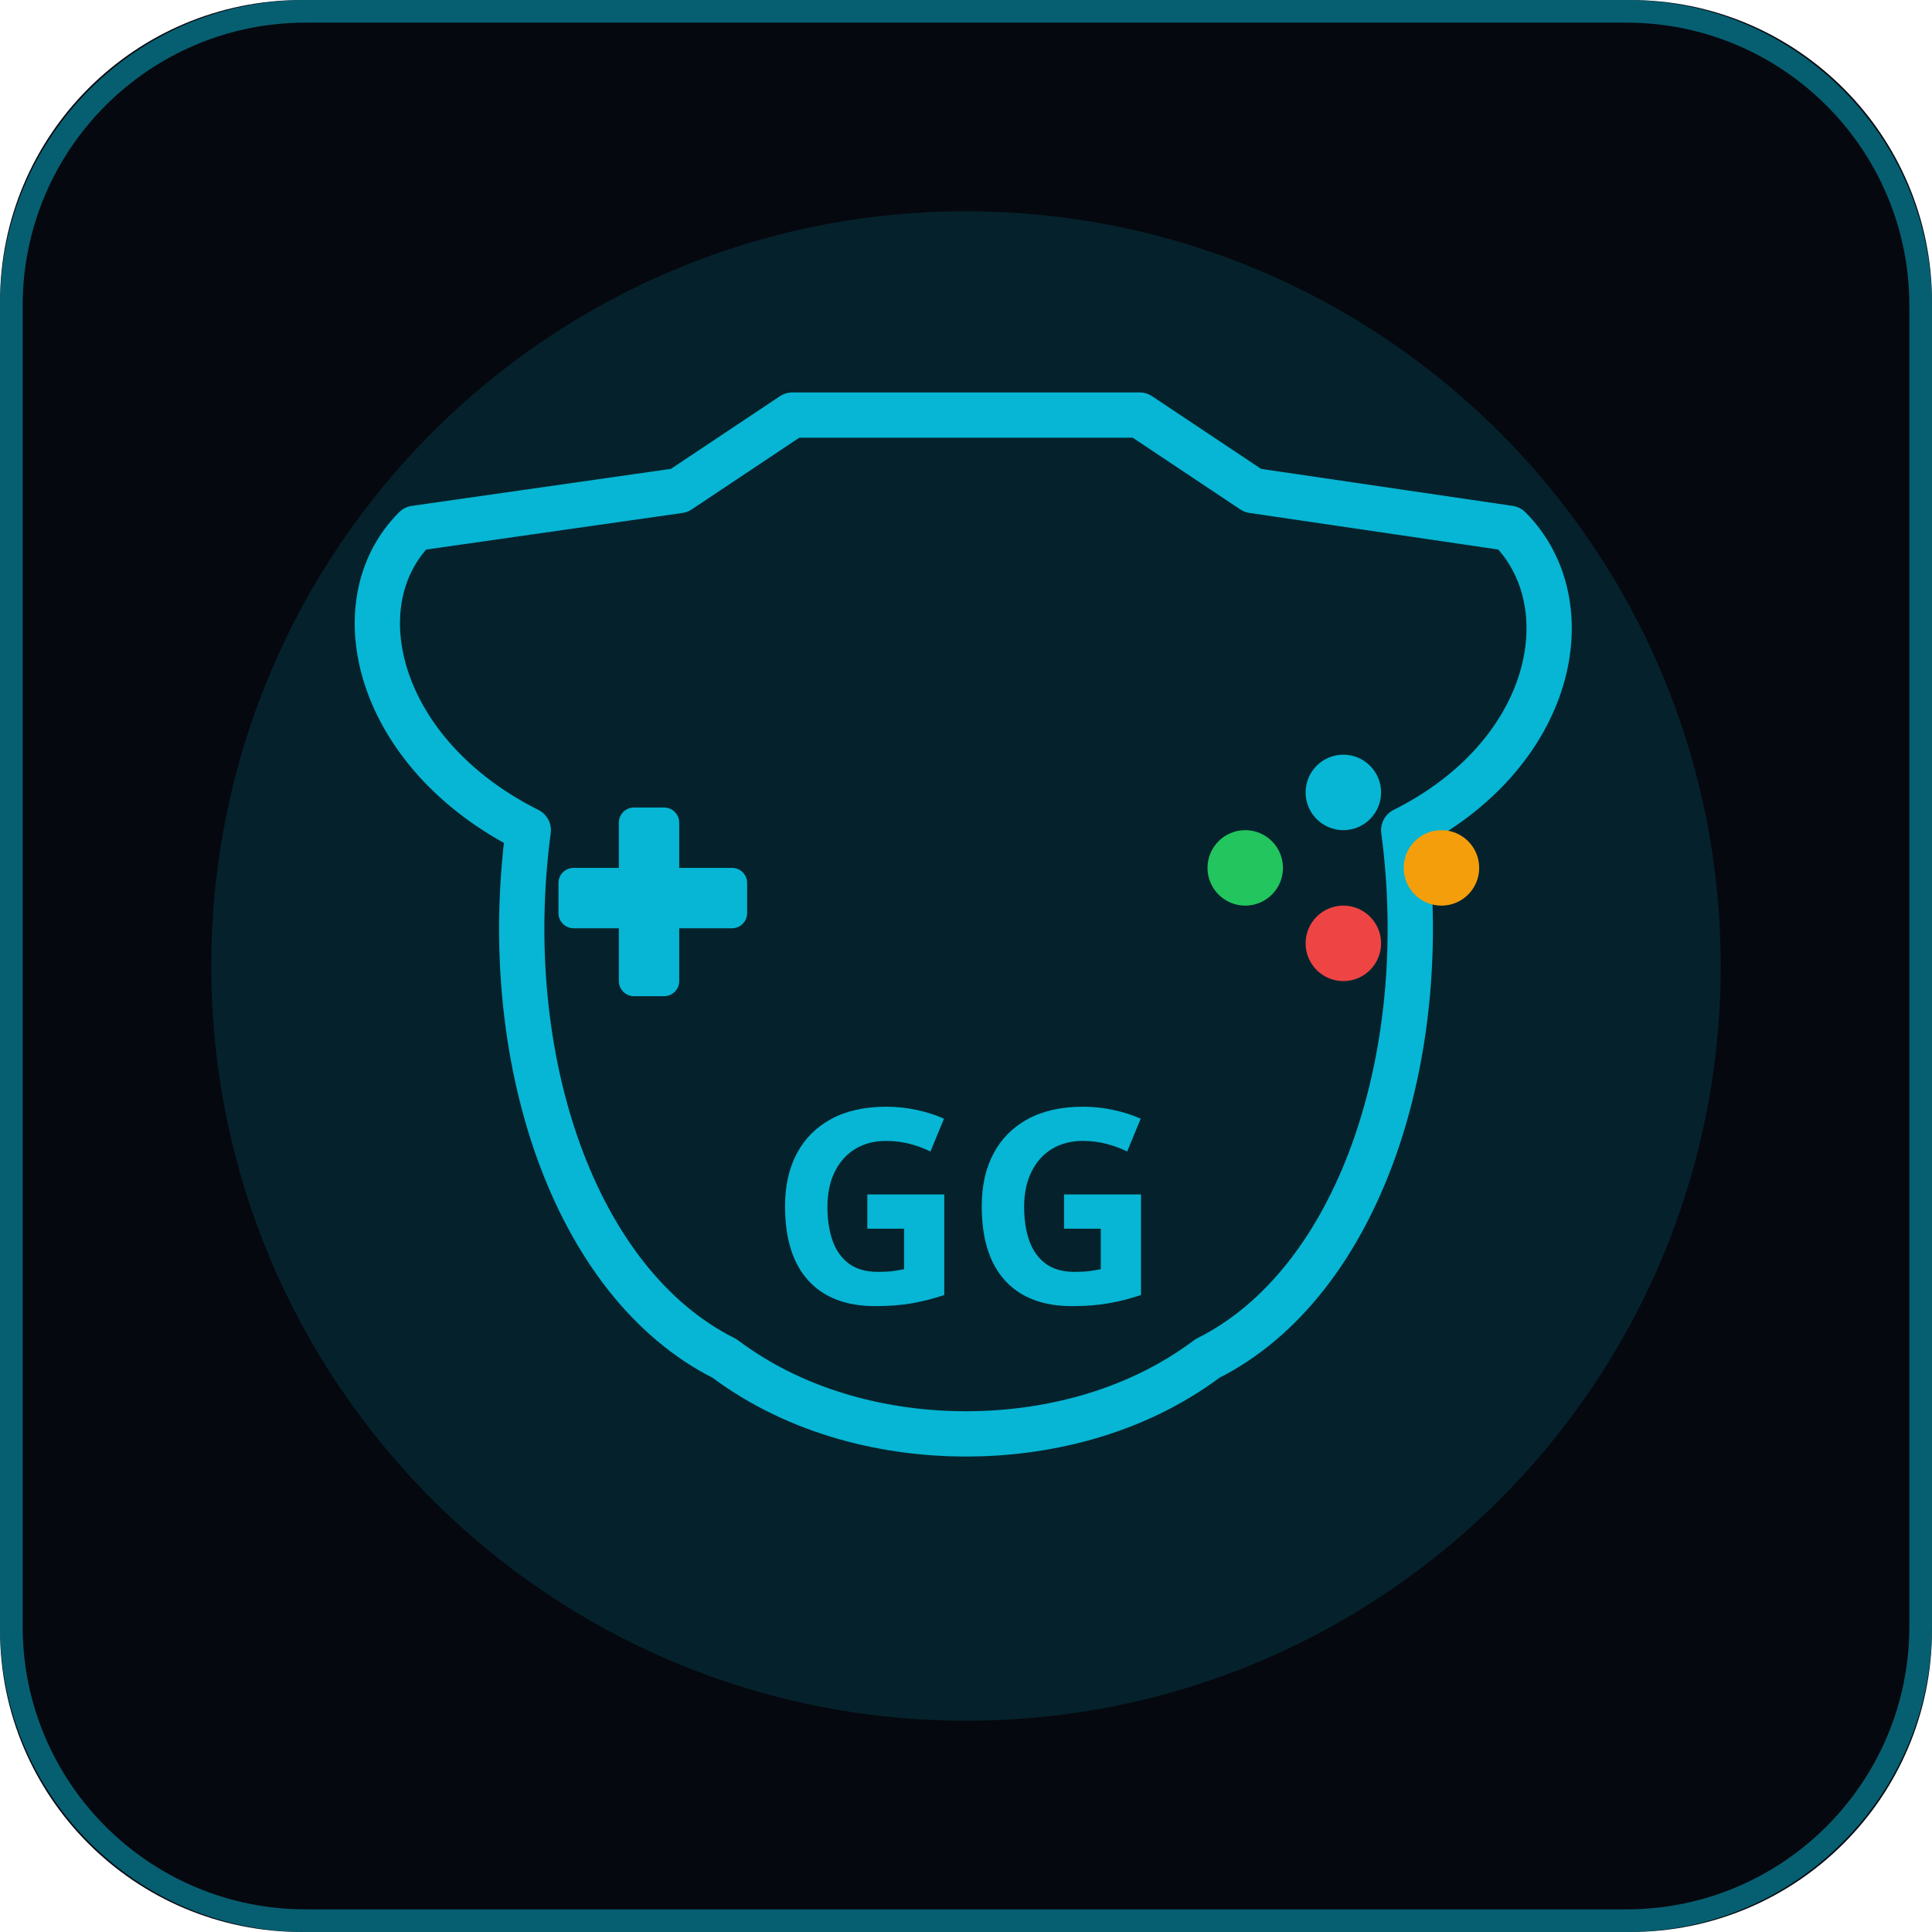
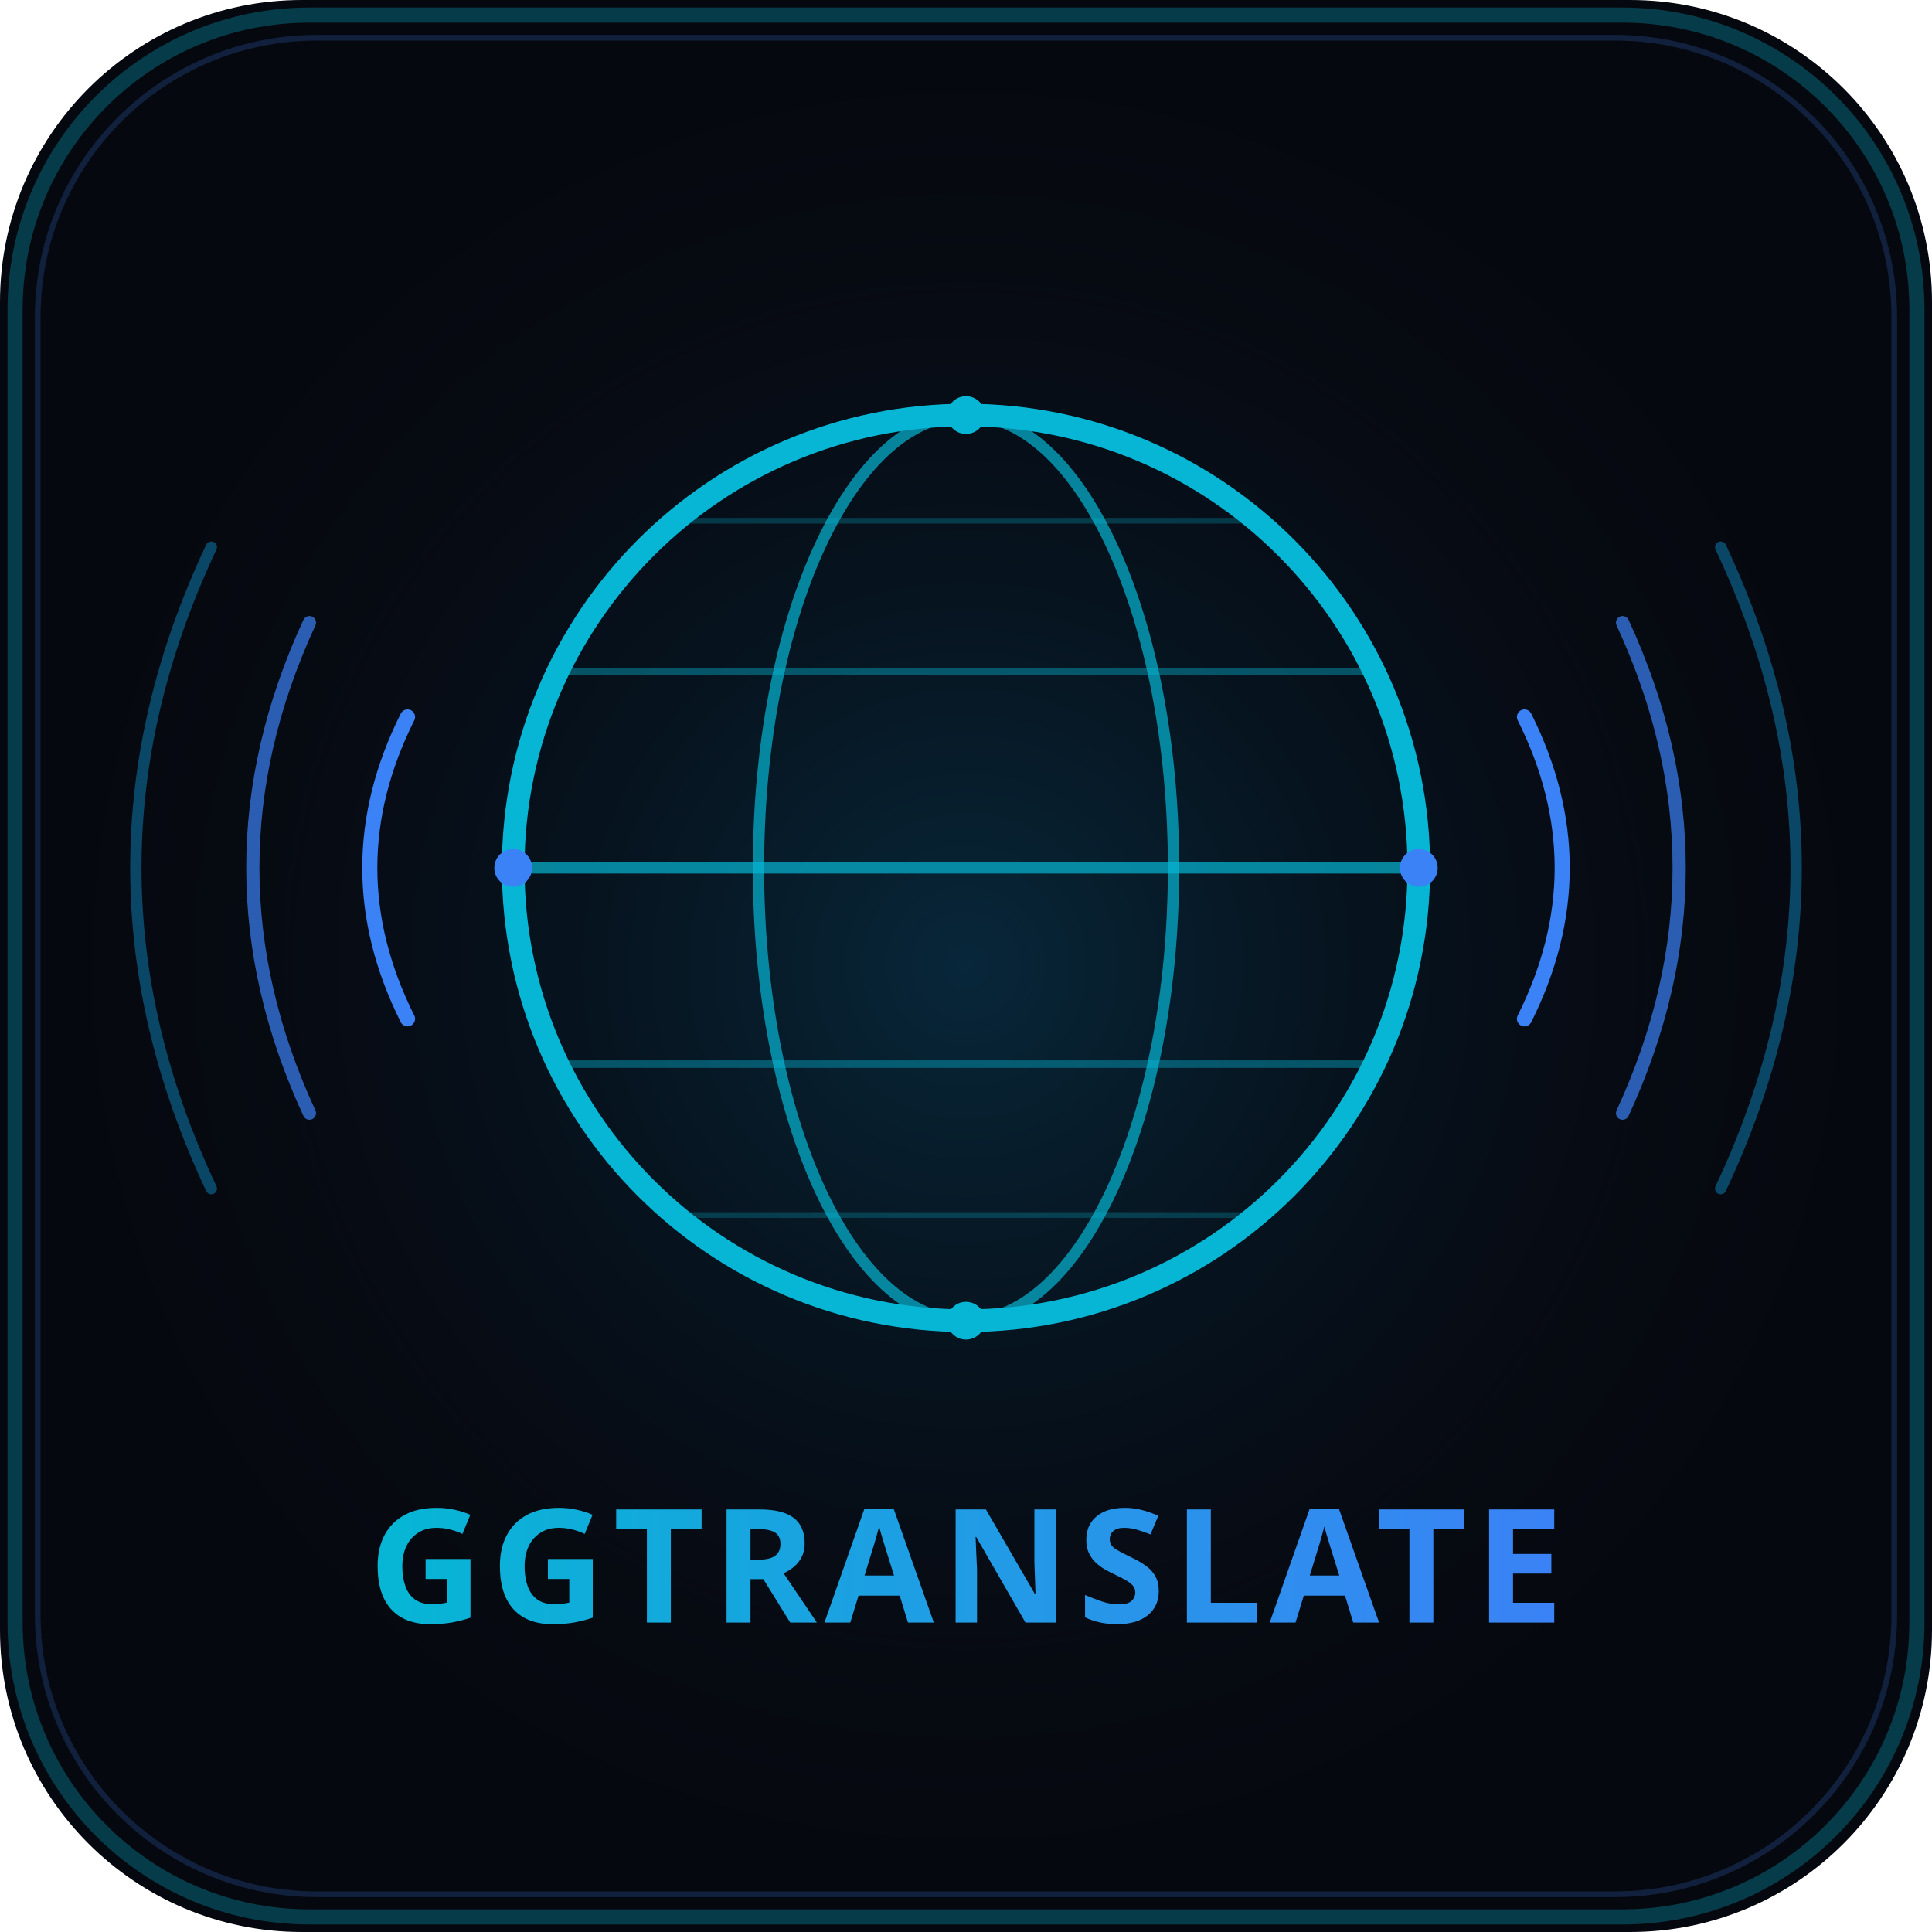
<svg xmlns="http://www.w3.org/2000/svg" viewBox="0 0 512 512" width="512" height="512">
  <rect width="512" height="512" rx="80" fill="#06080f" />
-   <circle cx="256" cy="256" r="200" fill="rgba(6,182,212,0.15)" />
-   <path d="M140 220 C100 200 90 160 110 140 L180 130 L210 110 L302 110 L332 130 L400 140 C420 160 412 200 372 220 C380 280 360 340 320 360 C300 375 276 380 256 380 C236 380 212 375 192 360 C152 340 132 280 140 220 Z" fill="none" stroke="#06b6d4" stroke-width="12" stroke-linejoin="round" stroke-linecap="round" />
-   <rect x="148" y="230" width="50" height="16" rx="4" fill="#06b6d4" />
-   <rect x="164" y="214" width="16" height="50" rx="4" fill="#06b6d4" />
-   <circle cx="330" cy="230" r="10" fill="#22c55e" />
-   <circle cx="356" cy="210" r="10" fill="#06b6d4" />
-   <circle cx="356" cy="250" r="10" fill="#ef4444" />
-   <circle cx="382" cy="230" r="10" fill="#f59e0b" />
-   <text x="256" y="320" font-family="Arial Black, sans-serif" font-weight="900" font-size="72" fill="#06b6d4" text-anchor="middle" dominant-baseline="middle">GG</text>
-   <rect x="3" y="3" width="506" height="506" rx="78" fill="none" stroke="#06b6d4" stroke-width="6" opacity="0.5" />
+   <radialGradient id="bg-glow" cx="50%" cy="50%" r="50%">
+     <stop offset="0%" stop-color="#0ea5e9" stop-opacity="0.2" />
+     <stop offset="100%" stop-color="#06080f" stop-opacity="0" />
+   </radialGradient>
+   <rect width="512" height="512" rx="80" fill="url(#bg-glow)" />
+   <circle cx="256" cy="230" r="120" fill="none" stroke="#06b6d4" stroke-width="6" />
+   <ellipse cx="256" cy="230" rx="55" ry="120" fill="none" stroke="#06b6d4" stroke-width="3" opacity="0.7" />
+   <line x1="136" y1="230" x2="376" y2="230" stroke="#06b6d4" stroke-width="3" opacity="0.7" />
+   <line x1="148" y1="178" x2="364" y2="178" stroke="#06b6d4" stroke-width="2" opacity="0.4" />
+   <line x1="148" y1="282" x2="364" y2="282" stroke="#06b6d4" stroke-width="2" opacity="0.4" />
+   <line x1="175" y1="138" x2="337" y2="138" stroke="#06b6d4" stroke-width="1.5" opacity="0.25" />
+   <line x1="175" y1="322" x2="337" y2="322" stroke="#06b6d4" stroke-width="1.5" opacity="0.25" />
+   <path d="M108 190 Q88 230 108 270" fill="none" stroke="#3b82f6" stroke-width="4" stroke-linecap="round" />
+   <path d="M82 165 Q52 230 82 295" fill="none" stroke="#3b82f6" stroke-width="3.5" stroke-linecap="round" opacity="0.7" />
+   <path d="M56 145 Q16 230 56 315" fill="none" stroke="#0ea5e9" stroke-width="3" stroke-linecap="round" opacity="0.4" />
+   <path d="M404 190 Q424 230 404 270" fill="none" stroke="#3b82f6" stroke-width="4" stroke-linecap="round" />
+   <path d="M430 165 Q460 230 430 295" fill="none" stroke="#3b82f6" stroke-width="3.5" stroke-linecap="round" opacity="0.7" />
+   <path d="M456 145 Q496 230 456 315" fill="none" stroke="#0ea5e9" stroke-width="3" stroke-linecap="round" opacity="0.4" />
+   <circle cx="256" cy="110" r="5" fill="#06b6d4" />
+   <circle cx="256" cy="350" r="5" fill="#06b6d4" />
+   <circle cx="136" cy="230" r="5" fill="#3b82f6" />
+   <circle cx="376" cy="230" r="5" fill="#3b82f6" />
+   <text x="256" y="430" font-family="Arial Black, sans-serif" font-weight="900" font-size="42" fill="url(#text-grad)" text-anchor="middle" letter-spacing="2">GGTRANSLATE</text>
+   <linearGradient id="text-grad" x1="0%" y1="0%" x2="100%" y2="0%">
+     <stop offset="0%" stop-color="#06b6d4" />
+     <stop offset="100%" stop-color="#3b82f6" />
+   </linearGradient>
+   <line x1="100" y1="448" x2="412" y2="448" stroke="url(#text-grad)" stroke-width="2" opacity="0.5" />
+   <rect x="4" y="4" width="504" height="504" rx="78" fill="none" stroke="#06b6d4" stroke-width="4" opacity="0.3" />
+   <rect x="10" y="10" width="492" height="492" rx="74" fill="none" stroke="#3b82f6" stroke-width="1.5" opacity="0.2" />
</svg>
